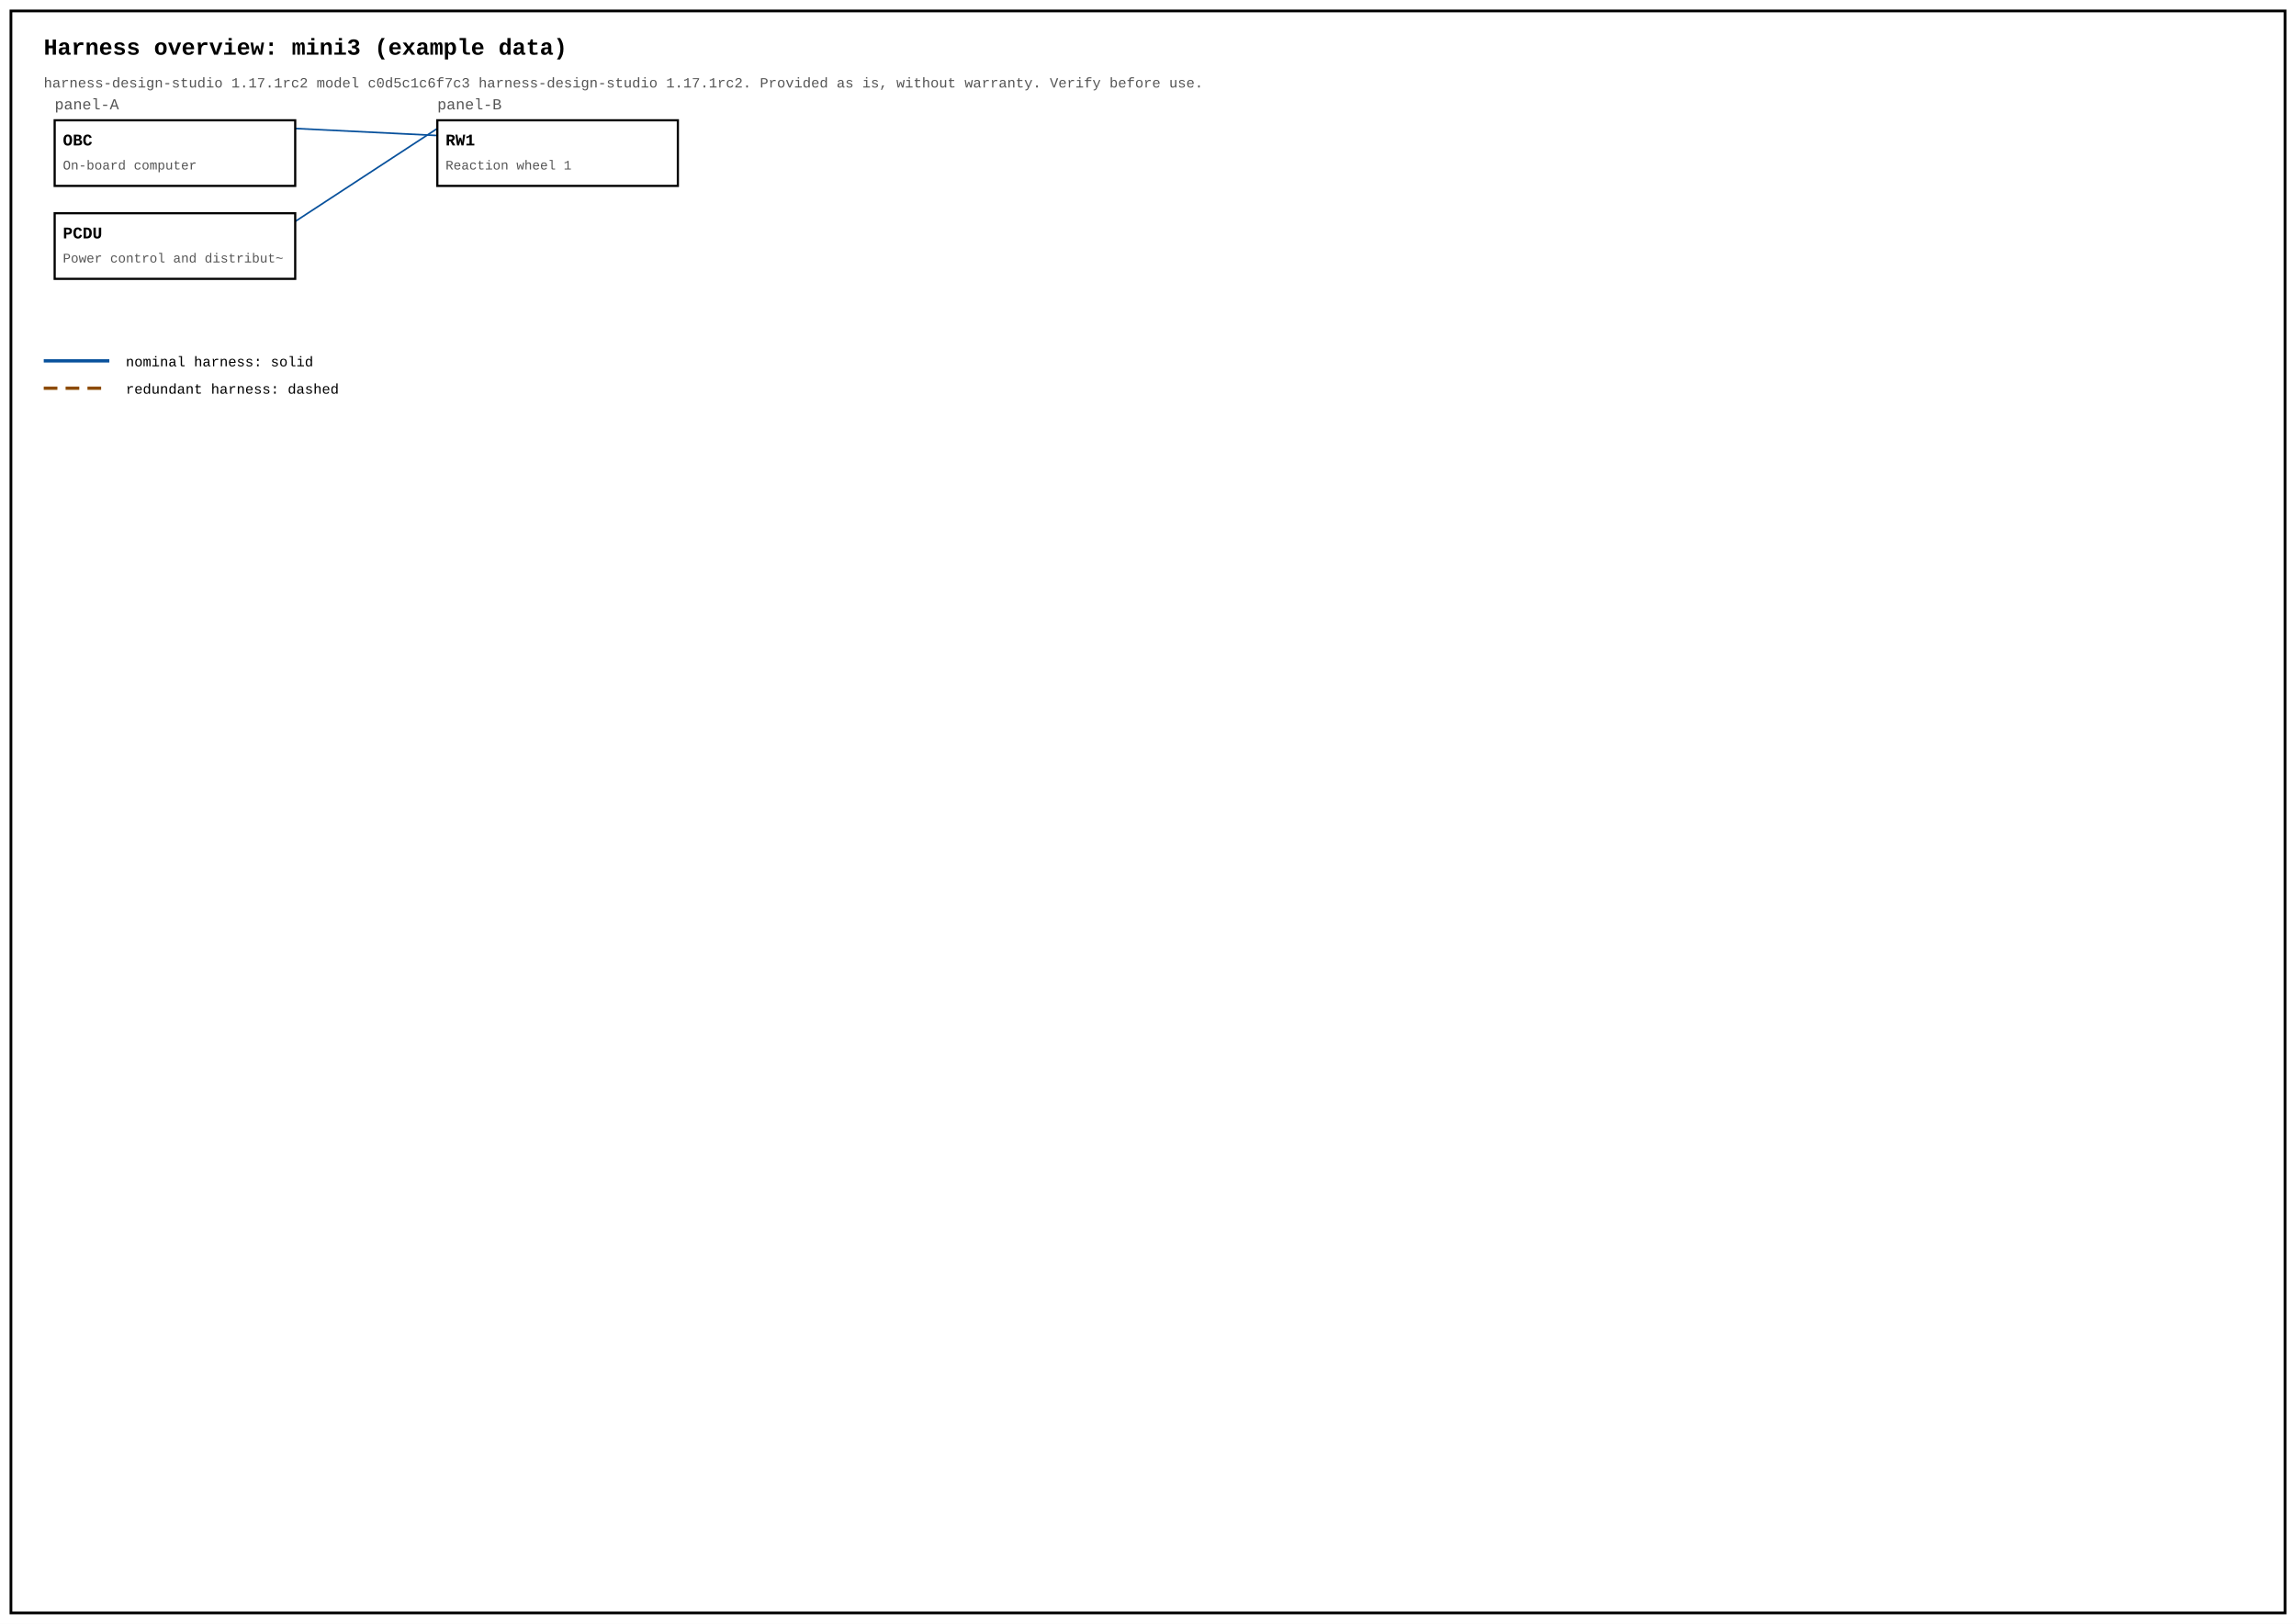
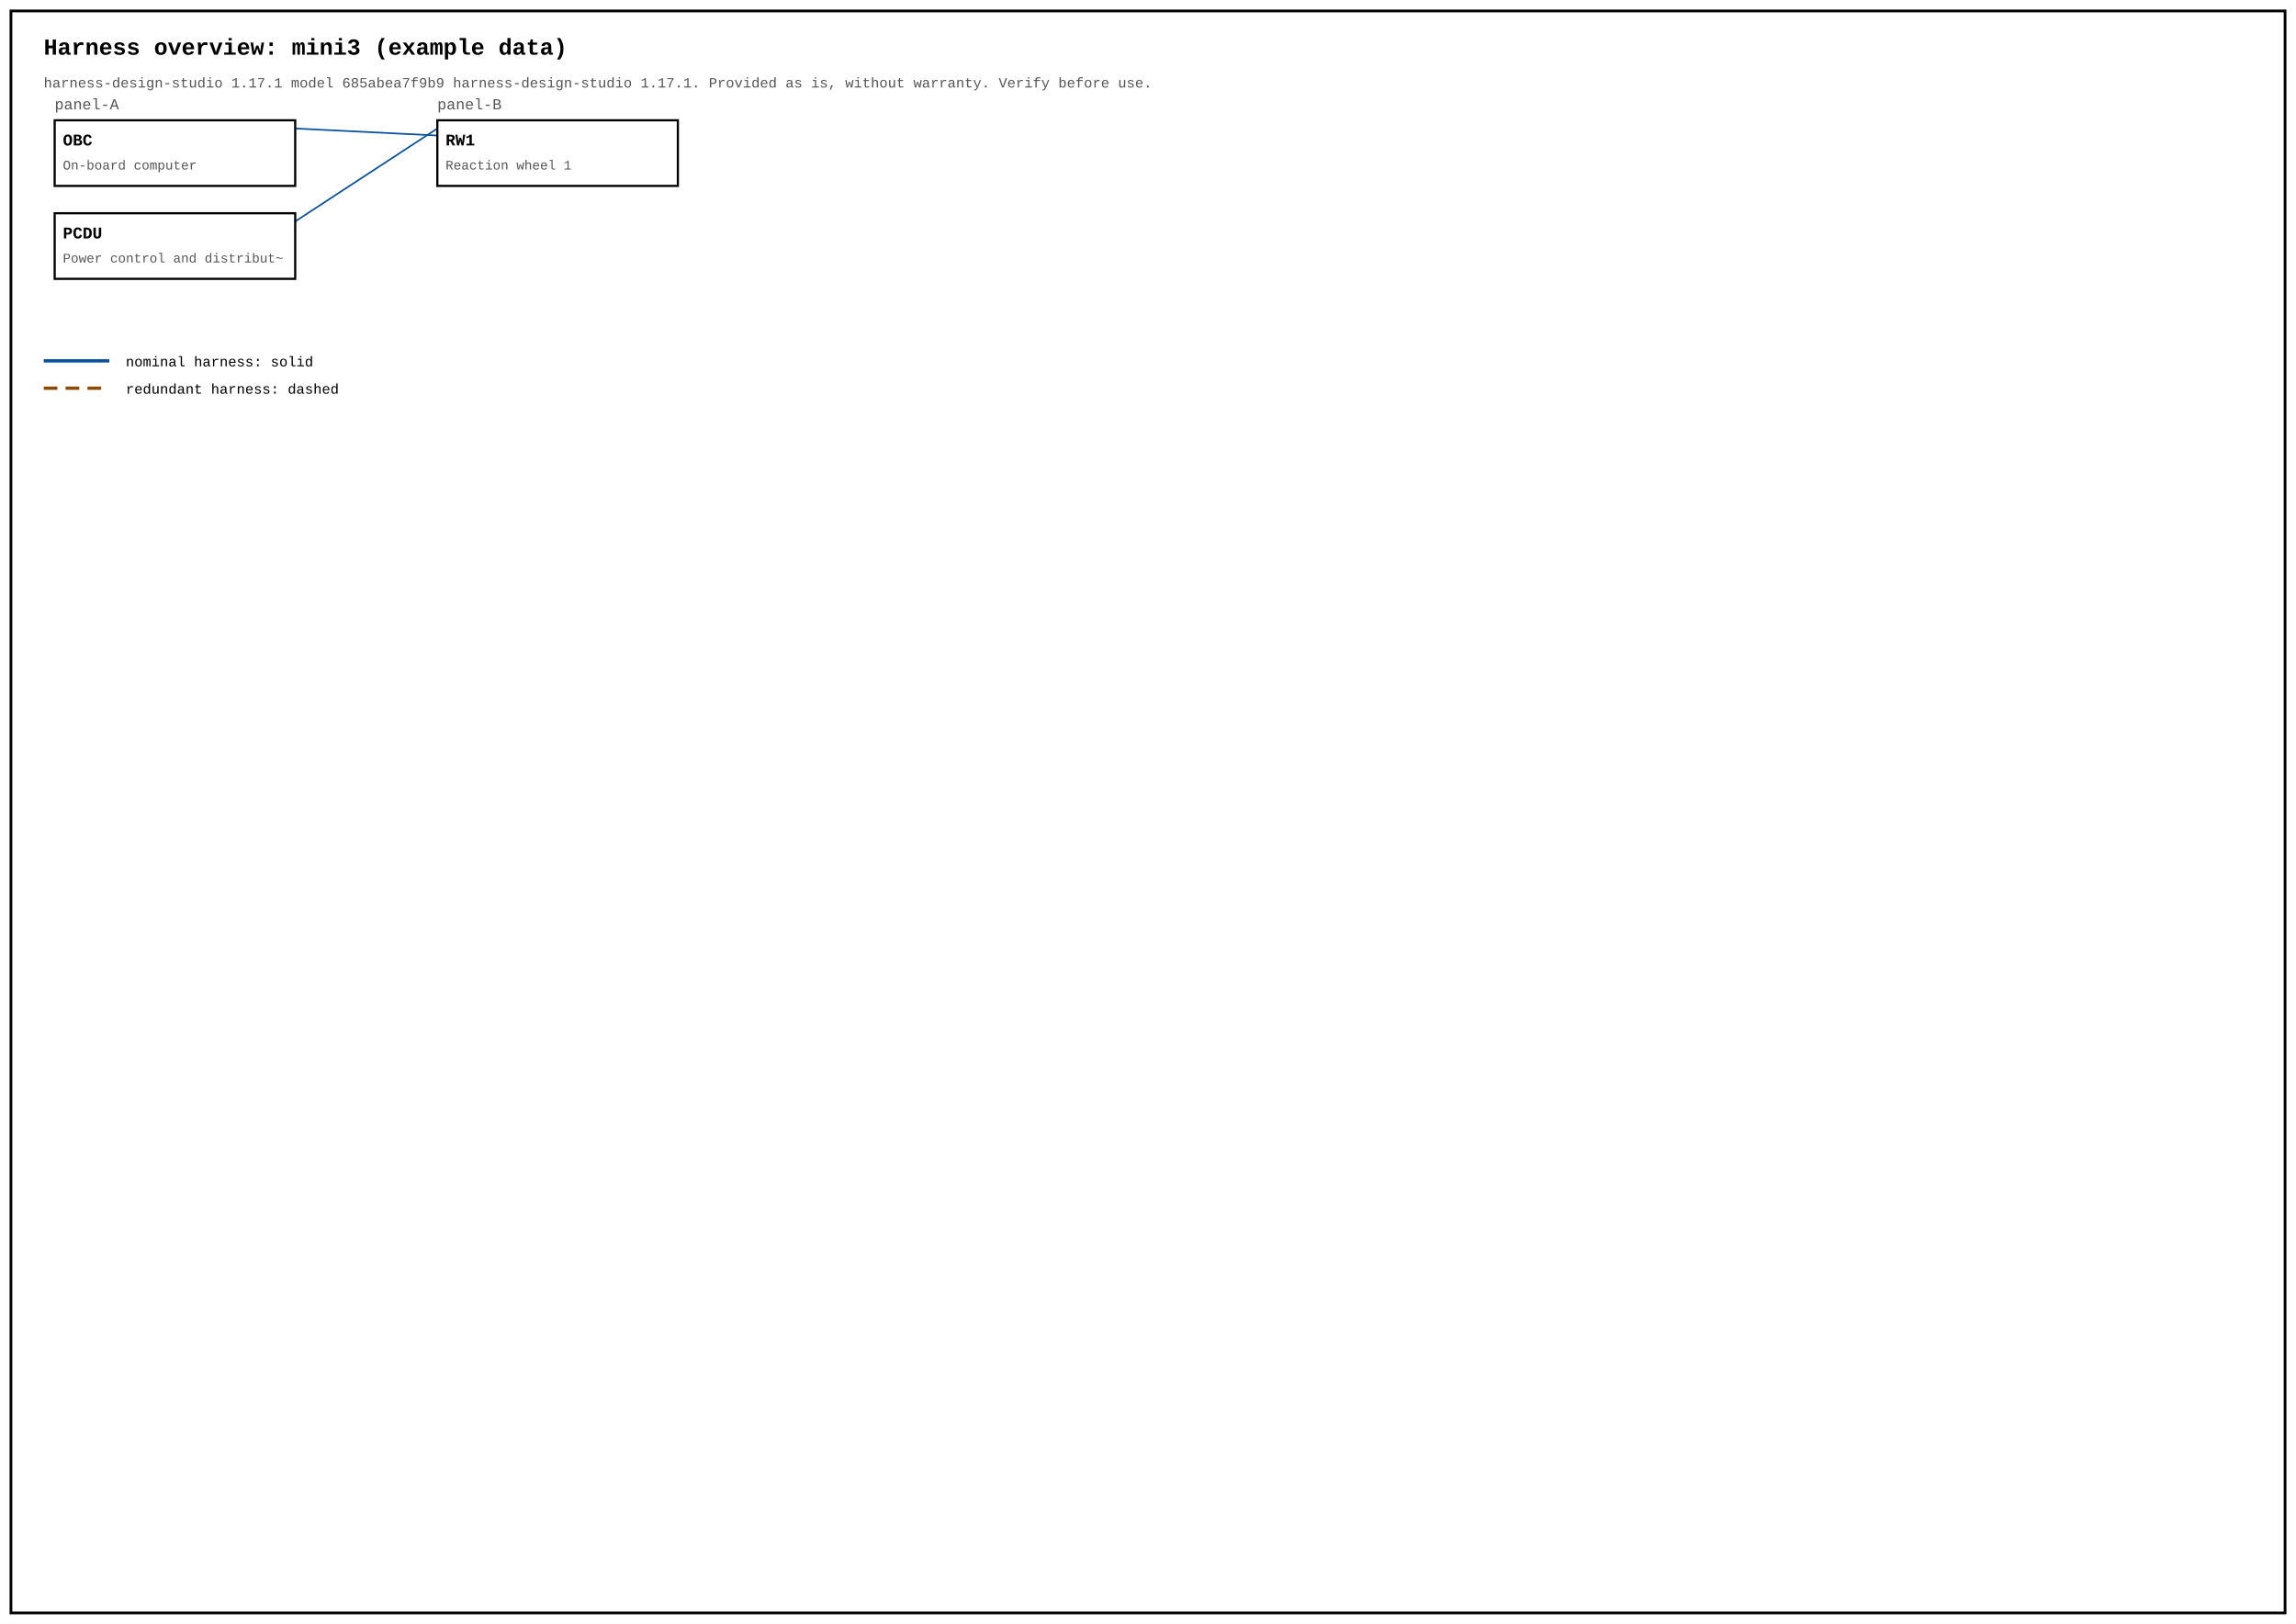
<svg xmlns="http://www.w3.org/2000/svg" width="420mm" height="297mm" viewBox="0 0 420 297" font-family="Courier New, Courier, monospace">
  <rect x="0" y="0" width="420" height="297" fill="#ffffff" />
  <rect x="2" y="2" width="416" height="293" fill="none" stroke="#000000" stroke-width="0.5" />
  <text x="8" y="10" font-size="4.2" font-weight="bold" text-anchor="start" fill="#000000">Harness overview: mini3 (example data)</text>
-   <text x="8" y="16" font-size="2.6" text-anchor="start" fill="#555555">harness-design-studio 1.17.1rc2 model c0d5c1c6f7c3   harness-design-studio 1.17.1rc2. Provided as is, without warranty. Verify before use.</text>
+   <text x="8" y="16" font-size="2.6" text-anchor="start" fill="#555555">harness-design-studio 1.17.1 model 685abea7f9b9   harness-design-studio 1.17.1. Provided as is, without warranty. Verify before use.</text>
  <text x="10" y="20" font-size="2.8" text-anchor="start" fill="#555555">panel-A</text>
  <text x="80" y="20" font-size="2.8" text-anchor="start" fill="#555555">panel-B</text>
  <line x1="54" y1="40.5" x2="80" y2="23.5" stroke="#08519c" stroke-width="0.3" />
  <line x1="54" y1="23.5" x2="80" y2="24.786" stroke="#08519c" stroke-width="0.3" />
  <rect x="10" y="22" width="44" height="12" fill="#ffffff" stroke="#000000" stroke-width="0.4" />
  <text x="11.5" y="26.6" font-size="3" font-weight="bold" text-anchor="start" fill="#000000">OBC</text>
  <text x="11.5" y="31" font-size="2.4" text-anchor="start" fill="#555555">On-board computer</text>
  <rect x="10" y="39" width="44" height="12" fill="#ffffff" stroke="#000000" stroke-width="0.4" />
  <text x="11.5" y="43.6" font-size="3" font-weight="bold" text-anchor="start" fill="#000000">PCDU</text>
  <text x="11.5" y="48" font-size="2.4" text-anchor="start" fill="#555555">Power control and distribut~</text>
  <rect x="80" y="22" width="44" height="12" fill="#ffffff" stroke="#000000" stroke-width="0.4" />
  <text x="81.5" y="26.6" font-size="3" font-weight="bold" text-anchor="start" fill="#000000">RW1</text>
  <text x="81.5" y="31" font-size="2.4" text-anchor="start" fill="#555555">Reaction wheel 1</text>
  <line x1="8" y1="66" x2="20" y2="66" stroke="#08519c" stroke-width="0.6" />
  <text x="23" y="67" font-size="2.6" text-anchor="start" fill="#000000">nominal harness: solid</text>
  <line x1="8" y1="71" x2="20" y2="71" stroke="#8c4a00" stroke-width="0.6" stroke-dasharray="2.5 1.5" />
  <text x="23" y="72" font-size="2.6" text-anchor="start" fill="#000000">redundant harness: dashed</text>
</svg>
